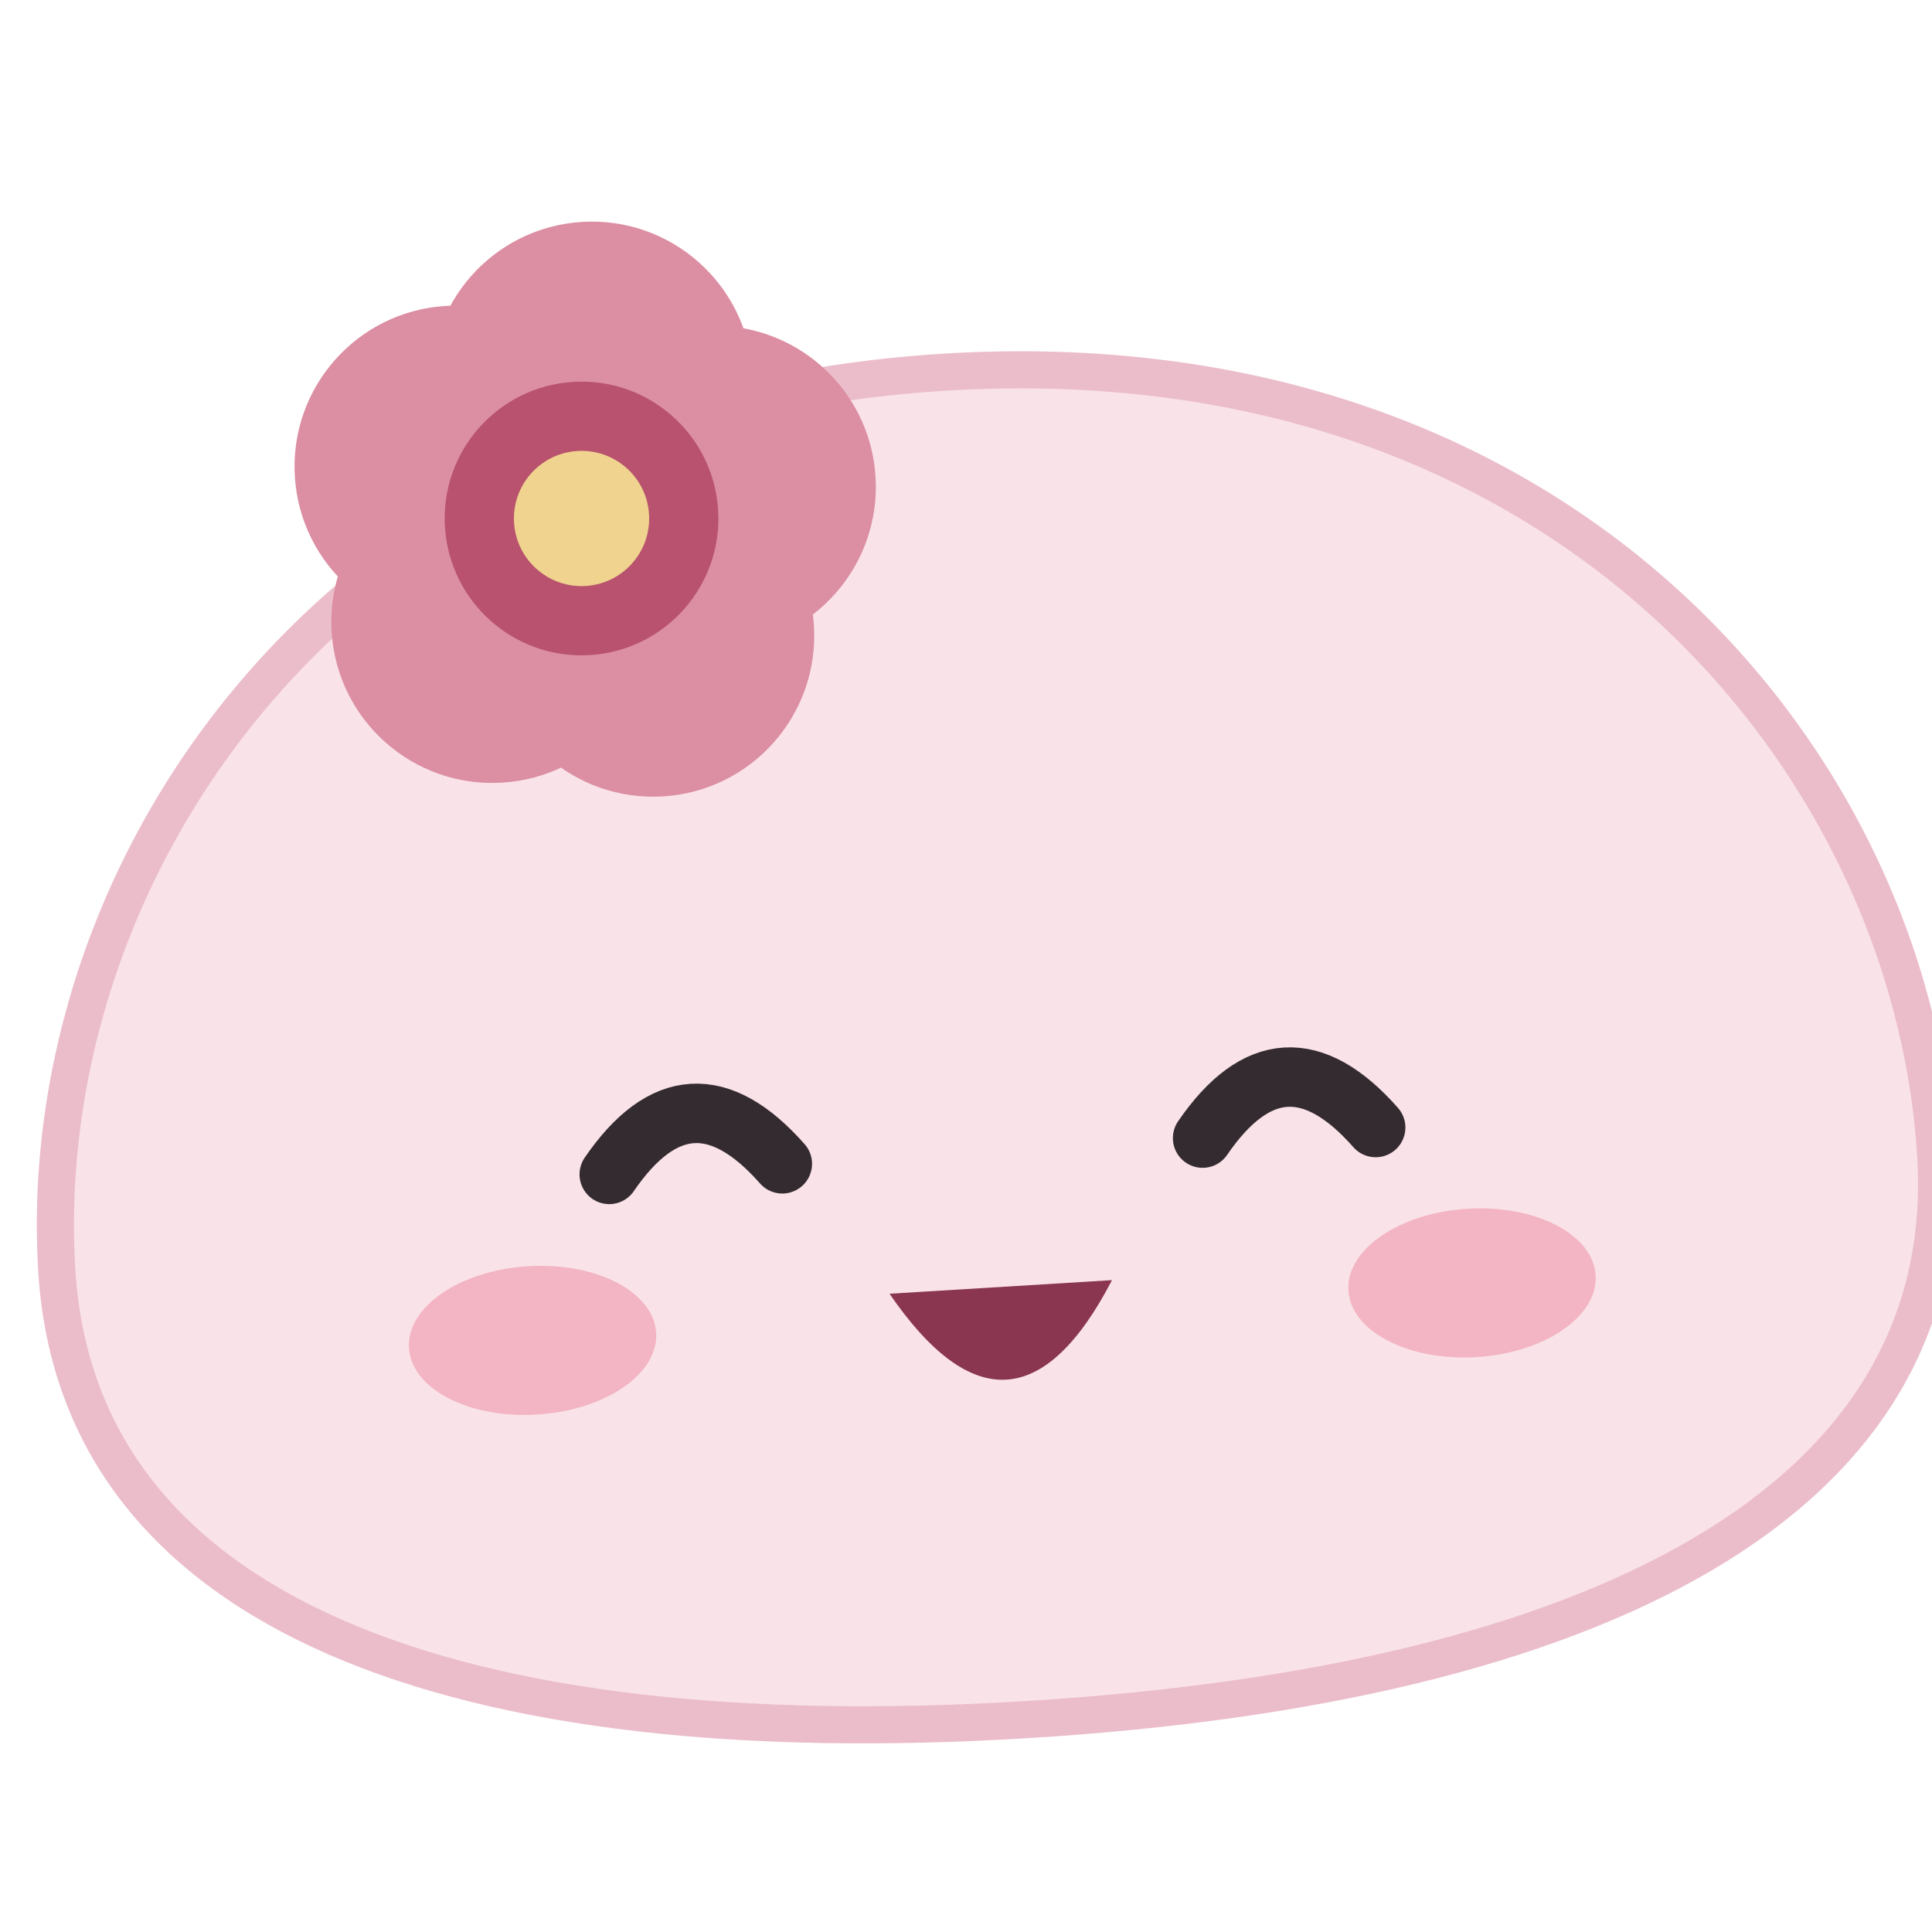
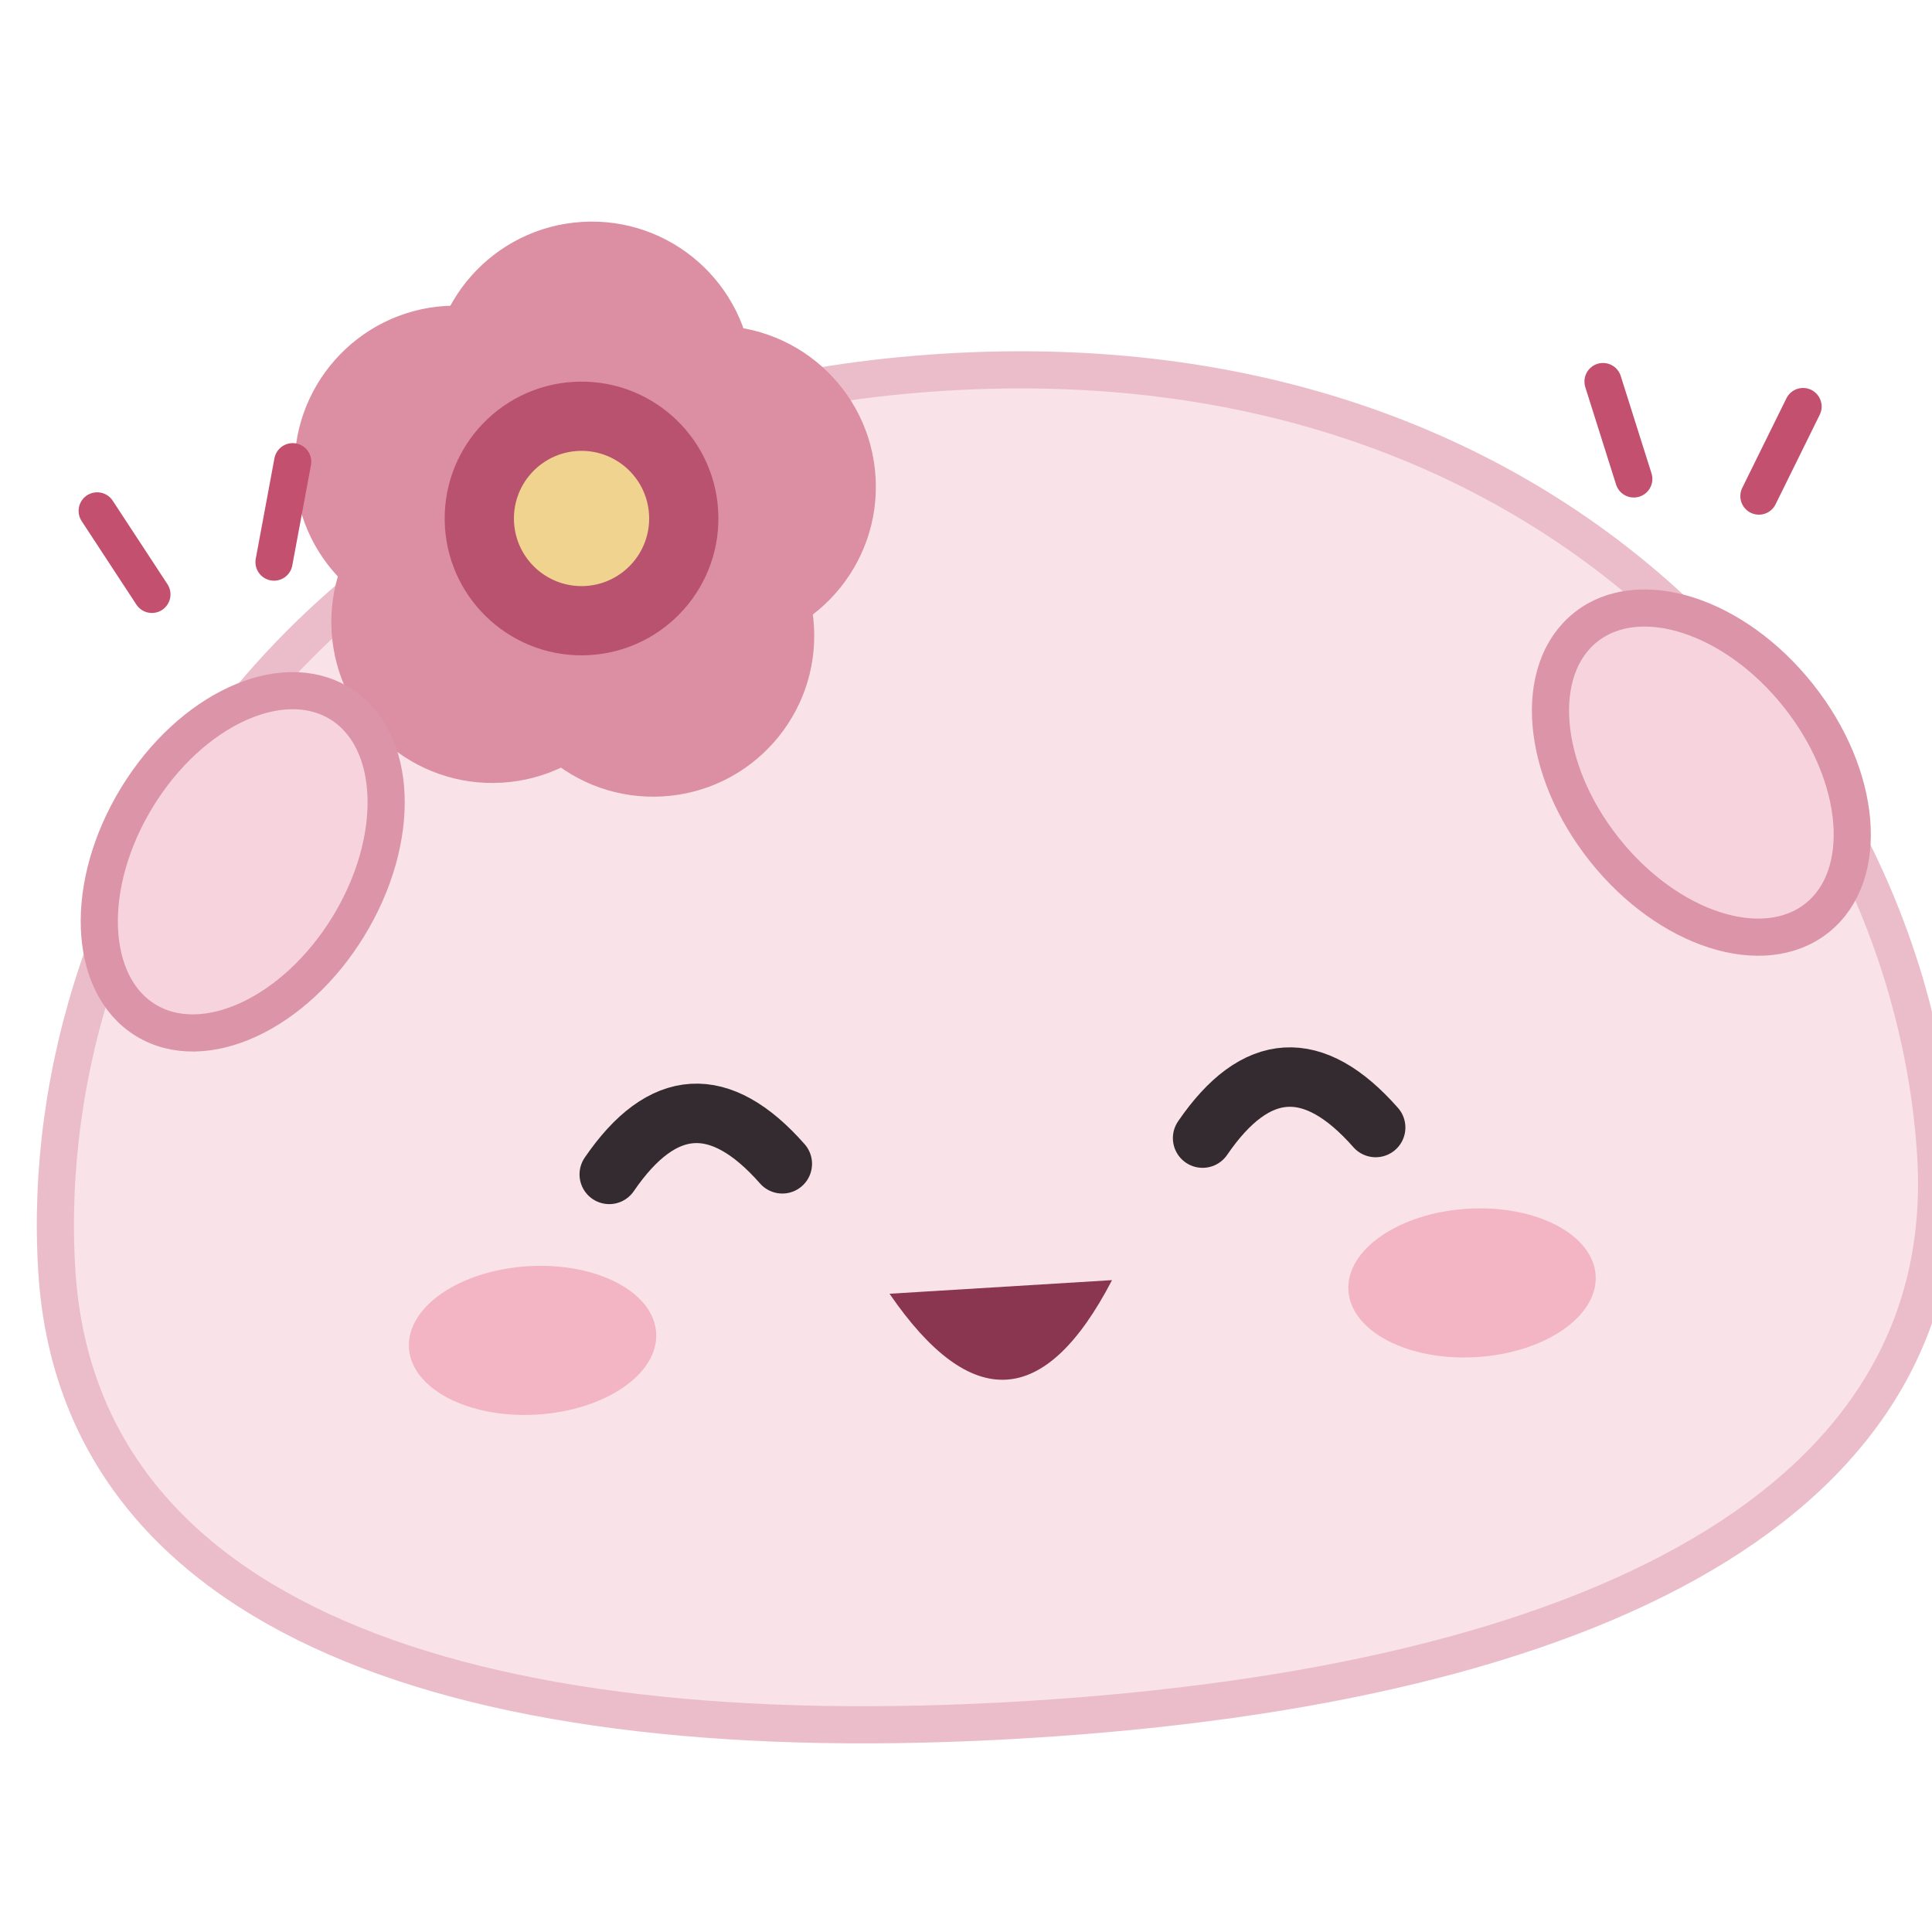
- <svg xmlns="http://www.w3.org/2000/svg" viewBox="22 42 156 156" width="100%" height="100%">
-   <g transform="rotate(-3.5 100 100)">
-     <path d="M100 72C150 72 176 108 176 140C176 168 146 181 100 181C54 181 24 168 24 140C24 108 50 72 100 72Z" fill="#f9e3e8" stroke="#ebbdca" stroke-width="3" />
-     <circle cx="80.9" cy="80.1" r="13" fill="#dc8ea3" />
-     <circle cx="75.2" cy="91.8" r="13" fill="#dc8ea3" />
-     <circle cx="62.3" cy="89.9" r="13" fill="#dc8ea3" />
-     <circle cx="60.1" cy="77.2" r="13" fill="#dc8ea3" />
-     <circle cx="71.5" cy="71.1" r="13" fill="#dc8ea3" />
-     <circle cx="70" cy="82" r="11.05" fill="#b8526e" />
-     <circle cx="70" cy="82" r="5.46" fill="#efd38f" />
-     <ellipse cx="62" cy="148" rx="10" ry="6" fill="#f2acbc" opacity=".85" />
-     <ellipse cx="138" cy="148" rx="10" ry="6" fill="#f2acbc" opacity=".85" />
-     <path d="M69 135Q76 126 83 135" fill="none" stroke="#342b30" stroke-width="4.8" stroke-linecap="round" stroke-linejoin="round" />
-     <path d="M117 135Q124 126 131 135" fill="none" stroke="#342b30" stroke-width="4.8" stroke-linecap="round" stroke-linejoin="round" />
-     <path d="M91 146Q100 161 109 146Z" fill="#8a3651" />
+ <svg xmlns="http://www.w3.org/2000/svg" viewBox="0 0 200 200">
+   <g transform="scale(1.28205) translate(-22 -42)">
+     <g transform="rotate(-3.5 100 100)">
+       <path d="M100 72C150 72 176 108 176 140C176 168 146 181 100 181C54 181 24 168 24 140C24 108 50 72 100 72Z" fill="#f9e3e8" stroke="#ebbdca" stroke-width="3" />
+       <circle cx="80.9" cy="80.1" r="13" fill="#dc8ea3" />
+       <circle cx="75.2" cy="91.8" r="13" fill="#dc8ea3" />
+       <circle cx="62.3" cy="89.9" r="13" fill="#dc8ea3" />
+       <circle cx="60.1" cy="77.2" r="13" fill="#dc8ea3" />
+       <circle cx="71.5" cy="71.1" r="13" fill="#dc8ea3" />
+       <circle cx="70" cy="82" r="11.05" fill="#b8526e" />
+       <circle cx="70" cy="82" r="5.46" fill="#efd38f" />
+       <ellipse cx="62" cy="148" rx="10" ry="6" fill="#f2acbc" opacity=".85" />
+       <ellipse cx="138" cy="148" rx="10" ry="6" fill="#f2acbc" opacity=".85" />
+       <path d="M69 135Q76 126 83 135" fill="none" stroke="#342b30" stroke-width="4.8" stroke-linecap="round" stroke-linejoin="round" />
+       <path d="M117 135Q124 126 131 135" fill="none" stroke="#342b30" stroke-width="4.8" stroke-linecap="round" stroke-linejoin="round" />
+       <path d="M91 146Q100 161 109 146Z" fill="#8a3651" />
+       <ellipse cx="41" cy="108" rx="10" ry="15" fill="#f7d4dd" transform="rotate(35 41 108)" stroke="#dc95a8" stroke-width="3" />
+       <ellipse cx="159" cy="108" rx="10" ry="15" fill="#f7d4dd" transform="rotate(-35 159 108)" stroke="#dc95a8" stroke-width="3" />
+       <path d="M35 86L31 79M45 84L47 76M165 86L169 79M155 84L153 76" fill="none" stroke="#c4506f" stroke-width="3" stroke-linecap="round" stroke-linejoin="round" />
+     </g>
  </g>
</svg>
